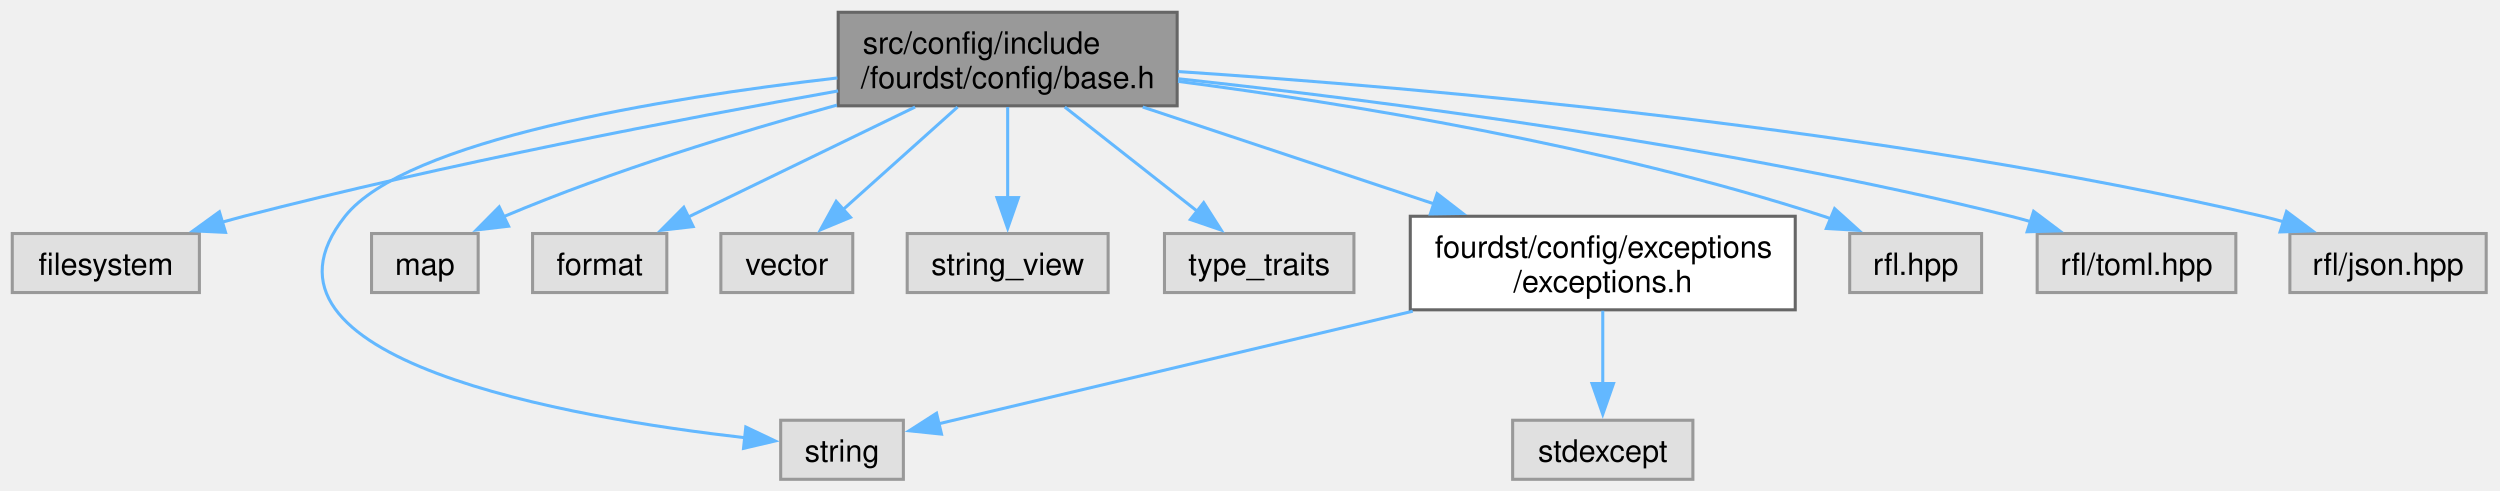
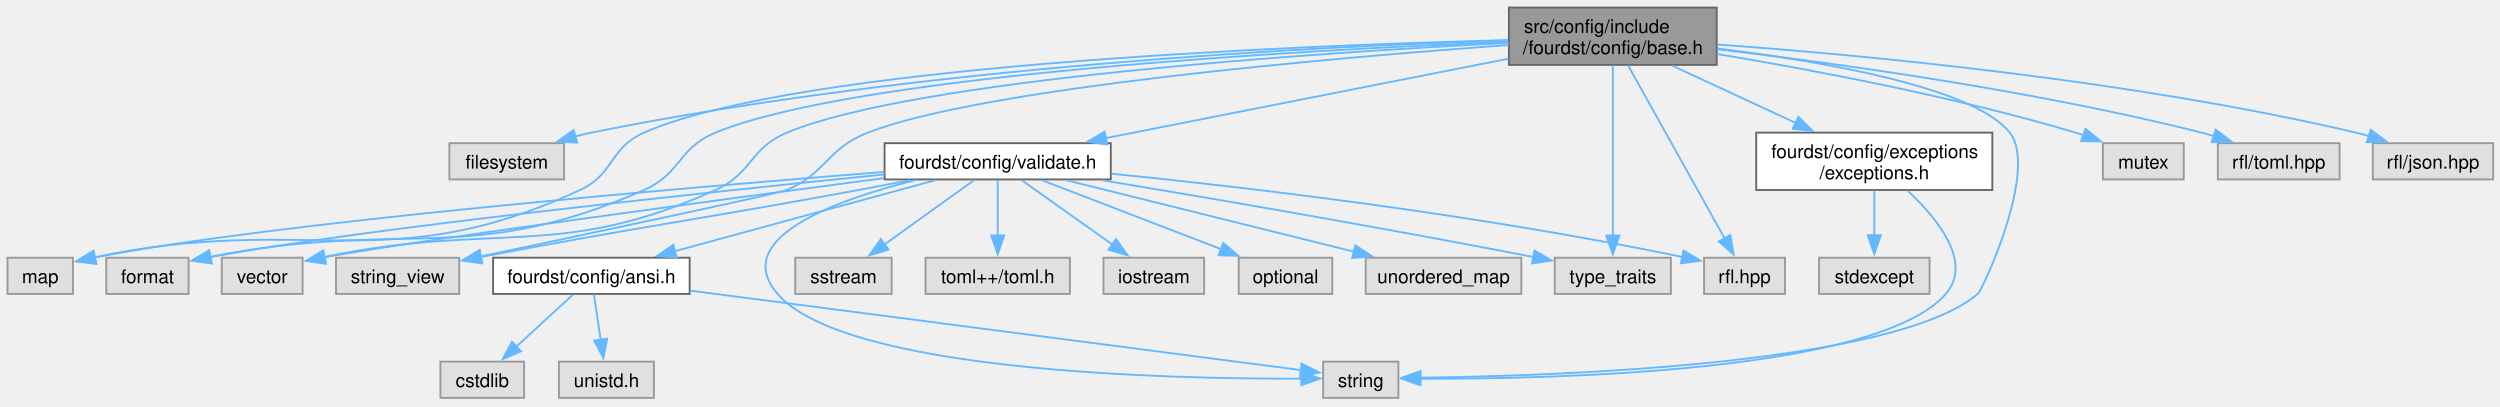
- <svg xmlns="http://www.w3.org/2000/svg" xmlns:xlink="http://www.w3.org/1999/xlink" width="815pt" height="160pt" viewBox="0.00 0.00 815.00 160.00">
-   <g id="graph0" class="graph" transform="scale(1 1) rotate(0) translate(4 156.25)">
+ <svg xmlns="http://www.w3.org/2000/svg" xmlns:xlink="http://www.w3.org/1999/xlink" width="1329pt" height="216pt" viewBox="0.00 0.00 1329.00 216.00">
+   <g id="graph0" class="graph" transform="scale(1 1) rotate(0) translate(4 211.5)">
    <g id="Node000001" class="node">
      <g id="a_Node000001">
        <a xlink:title="Core configuration management classes and concepts.">
-           <polygon fill="#999999" stroke="#666666" points="379.75,-152.25 269.25,-152.25 269.25,-121.75 379.75,-121.75 379.75,-152.25" />
-           <text xml:space="preserve" text-anchor="start" x="277.25" y="-138.75" font-family="Helvetica,sans-Serif" font-size="10.00">src/config/include</text>
-           <text xml:space="preserve" text-anchor="middle" x="324.5" y="-127.5" font-family="Helvetica,sans-Serif" font-size="10.00">/fourdst/config/base.h</text>
+           <polygon fill="#999999" stroke="#666666" points="908.62,-207.5 798.12,-207.5 798.12,-177 908.62,-177 908.62,-207.5" />
+           <text xml:space="preserve" text-anchor="start" x="806.12" y="-194" font-family="Helvetica,sans-Serif" font-size="10.00">src/config/include</text>
+           <text xml:space="preserve" text-anchor="middle" x="853.38" y="-182.75" font-family="Helvetica,sans-Serif" font-size="10.00">/fourdst/config/base.h</text>
        </a>
      </g>
    </g>
    <g id="Node000002" class="node">
      <g id="a_Node000002">
        <a xlink:title=" ">
-           <polygon fill="#e0e0e0" stroke="#999999" points="61,-80.12 0,-80.12 0,-60.88 61,-60.88 61,-80.12" />
-           <text xml:space="preserve" text-anchor="middle" x="30.5" y="-66.62" font-family="Helvetica,sans-Serif" font-size="10.00">filesystem</text>
+           <polygon fill="#e0e0e0" stroke="#999999" points="295.88,-135.38 234.88,-135.38 234.88,-116.12 295.88,-116.12 295.88,-135.38" />
+           <text xml:space="preserve" text-anchor="middle" x="265.38" y="-121.88" font-family="Helvetica,sans-Serif" font-size="10.00">filesystem</text>
        </a>
      </g>
    </g>
    <g id="edge1_Node000001_Node000002" class="edge">
      <g id="a_edge1_Node000001_Node000002">
        <a xlink:title=" ">
-           <path fill="none" stroke="#63b8ff" d="M269.22,-126.61C218.5,-117.57 141.47,-102.8 75.5,-85.75 73.21,-85.16 70.86,-84.52 68.49,-83.85" />
-           <polygon fill="#63b8ff" stroke="#63b8ff" points="69.52,-80.5 58.94,-81 67.52,-87.21 69.52,-80.5" />
+           <path fill="none" stroke="#63b8ff" d="M797.7,-190.02C698.71,-186.98 485.99,-176.5 310.38,-141 307.56,-140.43 304.68,-139.75 301.8,-139" />
+           <polygon fill="#63b8ff" stroke="#63b8ff" points="302.86,-135.67 292.28,-136.27 300.93,-142.39 302.86,-135.67" />
        </a>
      </g>
    </g>
    <g id="Node000003" class="node">
      <g id="a_Node000003">
        <a xlink:title=" ">
-           <polygon fill="#e0e0e0" stroke="#999999" points="290.5,-19.25 250.5,-19.25 250.5,0 290.5,0 290.5,-19.25" />
-           <text xml:space="preserve" text-anchor="middle" x="270.5" y="-5.75" font-family="Helvetica,sans-Serif" font-size="10.00">string</text>
+           <polygon fill="#e0e0e0" stroke="#999999" points="739.38,-19.25 699.38,-19.25 699.38,0 739.38,0 739.38,-19.25" />
+           <text xml:space="preserve" text-anchor="middle" x="719.38" y="-5.75" font-family="Helvetica,sans-Serif" font-size="10.00">string</text>
        </a>
      </g>
    </g>
    <g id="edge2_Node000001_Node000003" class="edge">
      <g id="a_edge2_Node000001_Node000003">
        <a xlink:title=" ">
-           <path fill="none" stroke="#63b8ff" d="M268.99,-130.84C211.76,-124.23 128.19,-110.55 108.5,-85.75 71.33,-38.94 182.02,-20.03 238.95,-13.54" />
-           <polygon fill="#63b8ff" stroke="#63b8ff" points="239.13,-17.04 248.7,-12.5 238.39,-10.08 239.13,-17.04" />
+           <path fill="none" stroke="#63b8ff" d="M908.89,-185.74C964.77,-178.91 1045.32,-165.12 1064.38,-141 1079.78,-121.49 1049.93,-57.42 1047.38,-55.25 1003.07,-17.65 824.06,-11.61 750.83,-10.73" />
+           <polygon fill="#63b8ff" stroke="#63b8ff" points="751.17,-7.23 741.14,-10.64 751.11,-14.23 751.17,-7.23" />
        </a>
      </g>
    </g>
    <g id="Node000004" class="node">
      <g id="a_Node000004">
        <a xlink:title=" ">
-           <polygon fill="#e0e0e0" stroke="#999999" points="151.88,-80.12 117.12,-80.12 117.12,-60.88 151.88,-60.88 151.88,-80.12" />
-           <text xml:space="preserve" text-anchor="middle" x="134.5" y="-66.62" font-family="Helvetica,sans-Serif" font-size="10.00">map</text>
+           <polygon fill="#e0e0e0" stroke="#999999" points="34.75,-74.5 0,-74.5 0,-55.25 34.75,-55.25 34.75,-74.5" />
+           <text xml:space="preserve" text-anchor="middle" x="17.38" y="-61" font-family="Helvetica,sans-Serif" font-size="10.00">map</text>
        </a>
      </g>
    </g>
    <g id="edge3_Node000001_Node000004" class="edge">
      <g id="a_edge3_Node000001_Node000004">
        <a xlink:title=" ">
-           <path fill="none" stroke="#63b8ff" d="M268.84,-121.99C236.62,-113.13 195.62,-100.57 160.5,-85.75 160.39,-85.7 160.28,-85.66 160.17,-85.61" />
-           <polygon fill="#63b8ff" stroke="#63b8ff" points="161.8,-82.51 151.28,-81.28 158.74,-88.81 161.8,-82.51" />
+           <path fill="none" stroke="#63b8ff" d="M797.71,-190.17C682.01,-187.23 419.58,-176.7 338.38,-141 319.79,-132.83 322.79,-119.04 304.38,-110.5 201.46,-62.79 160.03,-98.65 46.38,-74.75" />
+           <polygon fill="#63b8ff" stroke="#63b8ff" points="47.15,-71.34 36.63,-72.58 45.63,-78.17 47.15,-71.34" />
        </a>
      </g>
    </g>
    <g id="Node000005" class="node">
      <g id="a_Node000005">
        <a xlink:title=" ">
-           <polygon fill="#e0e0e0" stroke="#999999" points="213.38,-80.12 169.62,-80.12 169.62,-60.88 213.38,-60.88 213.38,-80.12" />
-           <text xml:space="preserve" text-anchor="middle" x="191.5" y="-66.62" font-family="Helvetica,sans-Serif" font-size="10.00">format</text>
+           <polygon fill="#e0e0e0" stroke="#999999" points="96.25,-74.5 52.5,-74.5 52.5,-55.25 96.25,-55.25 96.25,-74.5" />
+           <text xml:space="preserve" text-anchor="middle" x="74.38" y="-61" font-family="Helvetica,sans-Serif" font-size="10.00">format</text>
        </a>
      </g>
    </g>
    <g id="edge4_Node000001_Node000005" class="edge">
      <g id="a_edge4_Node000001_Node000005">
        <a xlink:title=" ">
-           <path fill="none" stroke="#63b8ff" d="M294.32,-121.36C272.16,-110.62 242.24,-96.11 220.39,-85.51" />
-           <polygon fill="#63b8ff" stroke="#63b8ff" points="221.97,-82.38 211.44,-81.17 218.91,-88.68 221.97,-82.38" />
+           <path fill="none" stroke="#63b8ff" d="M797.82,-189.32C688.91,-184.89 451.45,-171.92 376.38,-141 356.35,-132.75 358.2,-119.22 338.38,-110.5 245.35,-69.57 209.61,-95.19 107.65,-74.93" />
+           <polygon fill="#63b8ff" stroke="#63b8ff" points="108.56,-71.54 98.06,-72.91 107.12,-78.39 108.56,-71.54" />
        </a>
      </g>
    </g>
    <g id="Node000006" class="node">
      <g id="a_Node000006">
        <a xlink:title=" ">
-           <polygon fill="#e0e0e0" stroke="#999999" points="274,-80.12 231,-80.12 231,-60.88 274,-60.88 274,-80.12" />
-           <text xml:space="preserve" text-anchor="middle" x="252.5" y="-66.62" font-family="Helvetica,sans-Serif" font-size="10.00">vector</text>
+           <polygon fill="#e0e0e0" stroke="#999999" points="156.88,-74.5 113.88,-74.5 113.88,-55.25 156.88,-55.25 156.88,-74.5" />
+           <text xml:space="preserve" text-anchor="middle" x="135.38" y="-61" font-family="Helvetica,sans-Serif" font-size="10.00">vector</text>
        </a>
      </g>
    </g>
    <g id="edge5_Node000001_Node000006" class="edge">
      <g id="a_edge5_Node000001_Node000006">
        <a xlink:title=" ">
-           <path fill="none" stroke="#63b8ff" d="M308.16,-121.36C297.03,-111.39 282.28,-98.18 270.76,-87.86" />
-           <polygon fill="#63b8ff" stroke="#63b8ff" points="273.26,-85.4 263.48,-81.33 268.59,-90.61 273.26,-85.4" />
+           <path fill="none" stroke="#63b8ff" d="M797.92,-188.73C695.85,-183.48 482.43,-169.39 414.38,-141 394.39,-132.66 396.13,-119.38 376.38,-110.5 292.92,-72.96 260.6,-93.92 168.49,-74.92" />
+           <polygon fill="#63b8ff" stroke="#63b8ff" points="169.25,-71.51 158.74,-72.79 167.76,-78.34 169.25,-71.51" />
        </a>
      </g>
    </g>
    <g id="Node000007" class="node">
      <g id="a_Node000007">
        <a xlink:title=" ">
-           <polygon fill="#e0e0e0" stroke="#999999" points="357.25,-80.12 291.75,-80.12 291.75,-60.88 357.25,-60.88 357.25,-80.12" />
-           <text xml:space="preserve" text-anchor="middle" x="324.5" y="-66.62" font-family="Helvetica,sans-Serif" font-size="10.00">string_view</text>
+           <polygon fill="#e0e0e0" stroke="#999999" points="240.12,-74.5 174.62,-74.5 174.62,-55.25 240.12,-55.25 240.12,-74.5" />
+           <text xml:space="preserve" text-anchor="middle" x="207.38" y="-61" font-family="Helvetica,sans-Serif" font-size="10.00">string_view</text>
        </a>
      </g>
    </g>
    <g id="edge6_Node000001_Node000007" class="edge">
      <g id="a_edge6_Node000001_Node000007">
        <a xlink:title=" ">
-           <path fill="none" stroke="#63b8ff" d="M324.5,-121.36C324.5,-112.58 324.5,-101.27 324.5,-91.65" />
-           <polygon fill="#63b8ff" stroke="#63b8ff" points="328,-91.84 324.5,-81.84 321,-91.84 328,-91.84" />
+           <path fill="none" stroke="#63b8ff" d="M797.99,-187.56C704.17,-180.75 518.23,-164.72 457.38,-141 435.54,-132.49 435.82,-119.94 414.38,-110.5 410.61,-108.84 310.94,-87.69 251.3,-75.12" />
+           <polygon fill="#63b8ff" stroke="#63b8ff" points="252.29,-71.75 241.79,-73.11 250.85,-78.6 252.29,-71.75" />
        </a>
      </g>
    </g>
    <g id="Node000008" class="node">
      <g id="a_Node000008">
        <a xlink:title=" ">
-           <polygon fill="#e0e0e0" stroke="#999999" points="437.38,-80.12 375.62,-80.12 375.62,-60.88 437.38,-60.88 437.38,-80.12" />
-           <text xml:space="preserve" text-anchor="middle" x="406.5" y="-66.62" font-family="Helvetica,sans-Serif" font-size="10.00">type_traits</text>
+           <polygon fill="#e0e0e0" stroke="#999999" points="884.25,-74.5 822.5,-74.5 822.5,-55.25 884.25,-55.25 884.25,-74.5" />
+           <text xml:space="preserve" text-anchor="middle" x="853.38" y="-61" font-family="Helvetica,sans-Serif" font-size="10.00">type_traits</text>
        </a>
      </g>
    </g>
    <g id="edge7_Node000001_Node000008" class="edge">
      <g id="a_edge7_Node000001_Node000008">
        <a xlink:title=" ">
-           <path fill="none" stroke="#63b8ff" d="M343.11,-121.36C356.04,-111.19 373.25,-97.66 386.48,-87.25" />
-           <polygon fill="#63b8ff" stroke="#63b8ff" points="388.4,-90.19 394.09,-81.26 384.07,-84.69 388.4,-90.19" />
+           <path fill="none" stroke="#63b8ff" d="M853.38,-176.87C853.38,-154.53 853.38,-111.42 853.38,-86" />
+           <polygon fill="#63b8ff" stroke="#63b8ff" points="856.88,-86.33 853.38,-76.33 849.88,-86.33 856.88,-86.33" />
        </a>
      </g>
    </g>
    <g id="Node000009" class="node">
      <g id="a_Node000009">
-         <a xlink:href="exceptions_8h.html" target="_top" xlink:title="Exception classes for the configuration library.">
-           <polygon fill="white" stroke="#666666" points="581.25,-85.75 455.75,-85.75 455.75,-55.25 581.25,-55.25 581.25,-85.75" />
-           <text xml:space="preserve" text-anchor="start" x="463.75" y="-72.25" font-family="Helvetica,sans-Serif" font-size="10.00">fourdst/config/exceptions</text>
-           <text xml:space="preserve" text-anchor="middle" x="518.5" y="-61" font-family="Helvetica,sans-Serif" font-size="10.00">/exceptions.h</text>
+         <a xlink:title=" ">
+           <polygon fill="#e0e0e0" stroke="#999999" points="1156.88,-135.38 1113.88,-135.38 1113.88,-116.12 1156.88,-116.12 1156.88,-135.38" />
+           <text xml:space="preserve" text-anchor="middle" x="1135.38" y="-121.88" font-family="Helvetica,sans-Serif" font-size="10.00">mutex</text>
        </a>
      </g>
    </g>
    <g id="edge8_Node000001_Node000009" class="edge">
      <g id="a_edge8_Node000001_Node000009">
        <a xlink:title=" ">
-           <path fill="none" stroke="#63b8ff" d="M368.52,-121.36C396.7,-112 433.48,-99.77 463.56,-89.76" />
-           <polygon fill="#63b8ff" stroke="#63b8ff" points="464.5,-93.14 472.88,-86.67 462.29,-86.5 464.5,-93.14" />
+           <path fill="none" stroke="#63b8ff" d="M908.77,-182.79C959.08,-174.44 1035.03,-160.14 1099.38,-141 1100.75,-140.59 1102.15,-140.15 1103.56,-139.69" />
+           <polygon fill="#63b8ff" stroke="#63b8ff" points="1104.63,-143.02 1112.85,-136.33 1102.25,-136.44 1104.63,-143.02" />
+         </a>
+       </g>
+     </g>
+     <g id="Node000010" class="node">
+       <g id="a_Node000010">
+         <a xlink:href="exceptions_8h.html" target="_top" xlink:title="Exception classes for the configuration library.">
+           <polygon fill="white" stroke="#666666" points="1055.12,-141 929.62,-141 929.62,-110.5 1055.12,-110.5 1055.12,-141" />
+           <text xml:space="preserve" text-anchor="start" x="937.62" y="-127.5" font-family="Helvetica,sans-Serif" font-size="10.00">fourdst/config/exceptions</text>
+           <text xml:space="preserve" text-anchor="middle" x="992.38" y="-116.25" font-family="Helvetica,sans-Serif" font-size="10.00">/exceptions.h</text>
+         </a>
+       </g>
+     </g>
+     <g id="edge9_Node000001_Node000010" class="edge">
+       <g id="a_edge9_Node000001_Node000010">
+         <a xlink:title=" ">
+           <path fill="none" stroke="#63b8ff" d="M884.92,-176.61C904.38,-167.58 929.56,-155.9 950.66,-146.11" />
+           <polygon fill="#63b8ff" stroke="#63b8ff" points="951.99,-149.35 959.59,-141.97 949.04,-143 951.99,-149.35" />
+         </a>
+       </g>
+     </g>
+     <g id="Node000012" class="node">
+       <g id="a_Node000012">
+         <a xlink:href="validate_8h.html" target="_top" xlink:title=" ">
+           <polygon fill="white" stroke="#666666" points="586.5,-135.38 466.25,-135.38 466.25,-116.12 586.5,-116.12 586.5,-135.38" />
+           <text xml:space="preserve" text-anchor="middle" x="526.38" y="-121.88" font-family="Helvetica,sans-Serif" font-size="10.00">fourdst/config/validate.h</text>
+         </a>
+       </g>
+     </g>
+     <g id="edge12_Node000001_Node000012" class="edge">
+       <g id="a_edge12_Node000001_Node000012">
+         <a xlink:title=" ">
+           <path fill="none" stroke="#63b8ff" d="M797.9,-180.31C738.33,-168.56 644.13,-149.98 583.81,-138.08" />
+           <polygon fill="#63b8ff" stroke="#63b8ff" points="584.56,-134.66 574.07,-136.16 583.21,-141.53 584.56,-134.66" />
+         </a>
+       </g>
+     </g>
+     <g id="Node000016" class="node">
+       <g id="a_Node000016">
+         <a xlink:title=" ">
+           <polygon fill="#e0e0e0" stroke="#999999" points="944.88,-74.5 901.88,-74.5 901.88,-55.25 944.88,-55.25 944.88,-74.5" />
+           <text xml:space="preserve" text-anchor="middle" x="923.38" y="-61" font-family="Helvetica,sans-Serif" font-size="10.00">rfl.hpp</text>
+         </a>
+       </g>
+     </g>
+     <g id="edge29_Node000001_Node000016" class="edge">
+       <g id="a_edge29_Node000001_Node000016">
+         <a xlink:title=" ">
+           <path fill="none" stroke="#63b8ff" d="M861.4,-176.87C874.11,-154.12 898.83,-109.84 912.9,-84.63" />
+           <polygon fill="#63b8ff" stroke="#63b8ff" points="915.82,-86.58 917.64,-76.14 909.71,-83.17 915.82,-86.58" />
+         </a>
+       </g>
+     </g>
+     <g id="Node000022" class="node">
+       <g id="a_Node000022">
+         <a xlink:title=" ">
+           <polygon fill="#e0e0e0" stroke="#999999" points="1239.75,-135.38 1175,-135.38 1175,-116.12 1239.75,-116.12 1239.75,-135.38" />
+           <text xml:space="preserve" text-anchor="middle" x="1207.38" y="-121.88" font-family="Helvetica,sans-Serif" font-size="10.00">rfl/toml.hpp</text>
+         </a>
+       </g>
+     </g>
+     <g id="edge30_Node000001_Node000022" class="edge">
+       <g id="a_edge30_Node000001_Node000022">
+         <a xlink:title=" ">
+           <path fill="none" stroke="#63b8ff" d="M909.1,-185.3C972.16,-177.87 1077.65,-163.36 1166.38,-141 1168.51,-140.46 1170.7,-139.86 1172.89,-139.22" />
+           <polygon fill="#63b8ff" stroke="#63b8ff" points="1173.84,-142.59 1182.3,-136.21 1171.71,-135.92 1173.84,-142.59" />
+         </a>
+       </g>
+     </g>
+     <g id="Node000023" class="node">
+       <g id="a_Node000023">
+         <a xlink:title=" ">
+           <polygon fill="#e0e0e0" stroke="#999999" points="1321.38,-135.38 1257.38,-135.38 1257.38,-116.12 1321.38,-116.12 1321.38,-135.38" />
+           <text xml:space="preserve" text-anchor="middle" x="1289.38" y="-121.88" font-family="Helvetica,sans-Serif" font-size="10.00">rfl/json.hpp</text>
+         </a>
+       </g>
+     </g>
+     <g id="edge31_Node000001_Node000023" class="edge">
+       <g id="a_edge31_Node000001_Node000023">
+         <a xlink:title=" ">
+           <path fill="none" stroke="#63b8ff" d="M908.97,-187.83C986.03,-182.28 1129.25,-168.96 1248.38,-141 1250.67,-140.46 1253.01,-139.84 1255.36,-139.17" />
+           <polygon fill="#63b8ff" stroke="#63b8ff" points="1256.28,-142.55 1264.76,-136.2 1254.17,-135.88 1256.28,-142.55" />
+         </a>
+       </g>
+     </g>
+     <g id="edge11_Node000010_Node000003" class="edge">
+       <g id="a_edge11_Node000010_Node000003">
+         <a xlink:title=" ">
+           <path fill="none" stroke="#63b8ff" d="M1010.18,-110.05C1026.11,-95.16 1044.88,-71.98 1030.38,-55.25 994.41,-13.75 822.63,-9.93 750.92,-10.18" />
+           <polygon fill="#63b8ff" stroke="#63b8ff" points="751.02,-6.68 741.04,-10.25 751.07,-13.68 751.02,-6.68" />
        </a>
      </g>
    </g>
    <g id="Node000011" class="node">
      <g id="a_Node000011">
        <a xlink:title=" ">
-           <polygon fill="#e0e0e0" stroke="#999999" points="642,-80.12 599,-80.12 599,-60.88 642,-60.88 642,-80.12" />
-           <text xml:space="preserve" text-anchor="middle" x="620.5" y="-66.62" font-family="Helvetica,sans-Serif" font-size="10.00">rfl.hpp</text>
-         </a>
-       </g>
-     </g>
-     <g id="edge11_Node000001_Node000011" class="edge">
-       <g id="a_edge11_Node000001_Node000011">
-         <a xlink:title=" ">
-           <path fill="none" stroke="#63b8ff" d="M380.04,-129.73C434.59,-122.6 519.68,-108.83 590.5,-85.75 591.3,-85.49 592.11,-85.21 592.92,-84.92" />
-           <polygon fill="#63b8ff" stroke="#63b8ff" points="594.08,-88.23 601.96,-81.15 591.39,-81.77 594.08,-88.23" />
-         </a>
-       </g>
-     </g>
-     <g id="Node000012" class="node">
-       <g id="a_Node000012">
-         <a xlink:title=" ">
-           <polygon fill="#e0e0e0" stroke="#999999" points="724.88,-80.12 660.12,-80.12 660.12,-60.88 724.88,-60.88 724.88,-80.12" />
-           <text xml:space="preserve" text-anchor="middle" x="692.5" y="-66.62" font-family="Helvetica,sans-Serif" font-size="10.00">rfl/toml.hpp</text>
-         </a>
-       </g>
-     </g>
-     <g id="edge12_Node000001_Node000012" class="edge">
-       <g id="a_edge12_Node000001_Node000012">
-         <a xlink:title=" ">
-           <path fill="none" stroke="#63b8ff" d="M380.07,-130.58C445.63,-123.47 557.57,-109.08 651.5,-85.75 653.64,-85.22 655.82,-84.62 658.02,-83.98" />
-           <polygon fill="#63b8ff" stroke="#63b8ff" points="658.96,-87.36 667.43,-80.99 656.84,-80.69 658.96,-87.36" />
+           <polygon fill="#e0e0e0" stroke="#999999" points="1021.75,-74.5 963,-74.5 963,-55.25 1021.75,-55.25 1021.75,-74.5" />
+           <text xml:space="preserve" text-anchor="middle" x="992.38" y="-61" font-family="Helvetica,sans-Serif" font-size="10.00">stdexcept</text>
+         </a>
+       </g>
+     </g>
+     <g id="edge10_Node000010_Node000011" class="edge">
+       <g id="a_edge10_Node000010_Node000011">
+         <a xlink:title=" ">
+           <path fill="none" stroke="#63b8ff" d="M992.38,-110.2C992.38,-102.96 992.38,-94.09 992.38,-86.19" />
+           <polygon fill="#63b8ff" stroke="#63b8ff" points="995.88,-86.46 992.38,-76.46 988.88,-86.46 995.88,-86.46" />
+         </a>
+       </g>
+     </g>
+     <g id="edge19_Node000012_Node000003" class="edge">
+       <g id="a_edge19_Node000012_Node000003">
+         <a xlink:title=" ">
+           <path fill="none" stroke="#63b8ff" d="M482.47,-115.72C439.49,-104.94 383.93,-84.62 409.38,-55.25 445.22,-13.88 616.45,-9.98 687.93,-10.2" />
+           <polygon fill="#63b8ff" stroke="#63b8ff" points="687.75,-13.7 697.77,-10.26 687.79,-6.7 687.75,-13.7" />
+         </a>
+       </g>
+     </g>
+     <g id="edge26_Node000012_Node000004" class="edge">
+       <g id="a_edge26_Node000012_Node000004">
+         <a xlink:title=" ">
+           <path fill="none" stroke="#63b8ff" d="M466.18,-120.13C359.67,-111.68 141.03,-93.12 46.32,-74.64" />
+           <polygon fill="#63b8ff" stroke="#63b8ff" points="47.12,-71.23 36.62,-72.64 45.7,-78.09 47.12,-71.23" />
+         </a>
+       </g>
+     </g>
+     <g id="edge23_Node000012_Node000005" class="edge">
+       <g id="a_edge23_Node000012_Node000005">
+         <a xlink:title=" ">
+           <path fill="none" stroke="#63b8ff" d="M466.07,-118.78C371.09,-109.19 189.73,-90.04 107.69,-74.85" />
+           <polygon fill="#63b8ff" stroke="#63b8ff" points="108.53,-71.45 98.04,-72.97 107.19,-78.32 108.53,-71.45" />
+         </a>
+       </g>
+     </g>
+     <g id="edge21_Node000012_Node000006" class="edge">
+       <g id="a_edge21_Node000012_Node000006">
+         <a xlink:title=" ">
+           <path fill="none" stroke="#63b8ff" d="M465.85,-116.8C378.16,-105.22 221.18,-84.22 168.33,-74.71" />
+           <polygon fill="#63b8ff" stroke="#63b8ff" points="169.21,-71.31 158.73,-72.84 167.87,-78.18 169.21,-71.31" />
+         </a>
+       </g>
+     </g>
+     <g id="edge20_Node000012_Node000007" class="edge">
+       <g id="a_edge20_Node000012_Node000007">
+         <a xlink:title=" ">
+           <path fill="none" stroke="#63b8ff" d="M479.81,-115.68C470.72,-113.93 461.25,-112.14 452.38,-110.5 365.79,-94.49 341.26,-91.91 251.63,-74.89" />
+           <polygon fill="#63b8ff" stroke="#63b8ff" points="252.34,-71.46 241.86,-73.02 251.03,-78.34 252.34,-71.46" />
+         </a>
+       </g>
+     </g>
+     <g id="edge24_Node000012_Node000008" class="edge">
+       <g id="a_edge24_Node000012_Node000008">
+         <a xlink:title=" ">
+           <path fill="none" stroke="#63b8ff" d="M582.05,-115.66C637.53,-106.46 725.43,-91.48 811.14,-74.87" />
+           <polygon fill="#63b8ff" stroke="#63b8ff" points="811.76,-78.32 820.91,-72.97 810.42,-71.45 811.76,-78.32" />
        </a>
      </g>
    </g>
    <g id="Node000013" class="node">
      <g id="a_Node000013">
-         <a xlink:title=" ">
-           <polygon fill="#e0e0e0" stroke="#999999" points="806.5,-80.12 742.5,-80.12 742.5,-60.88 806.5,-60.88 806.5,-80.12" />
-           <text xml:space="preserve" text-anchor="middle" x="774.5" y="-66.62" font-family="Helvetica,sans-Serif" font-size="10.00">rfl/json.hpp</text>
-         </a>
-       </g>
-     </g>
-     <g id="edge13_Node000001_Node000013" class="edge">
-       <g id="a_edge13_Node000001_Node000013">
-         <a xlink:title=" ">
-           <path fill="none" stroke="#63b8ff" d="M380.06,-132.92C459.34,-127.68 609.12,-114.66 733.5,-85.75 735.79,-85.22 738.14,-84.6 740.49,-83.93" />
-           <polygon fill="#63b8ff" stroke="#63b8ff" points="741.41,-87.31 749.89,-80.97 739.3,-80.64 741.41,-87.31" />
-         </a>
-       </g>
-     </g>
-     <g id="edge10_Node000009_Node000003" class="edge">
-       <g id="a_edge10_Node000009_Node000003">
-         <a xlink:title=" ">
-           <path fill="none" stroke="#63b8ff" d="M456.56,-54.8C407.41,-43.13 340.74,-27.3 302,-18.1" />
-           <polygon fill="#63b8ff" stroke="#63b8ff" points="302.93,-14.73 292.39,-15.82 301.31,-21.54 302.93,-14.73" />
-         </a>
-       </g>
-     </g>
-     <g id="Node000010" class="node">
-       <g id="a_Node000010">
-         <a xlink:title=" ">
-           <polygon fill="#e0e0e0" stroke="#999999" points="547.88,-19.25 489.12,-19.25 489.12,0 547.88,0 547.88,-19.25" />
-           <text xml:space="preserve" text-anchor="middle" x="518.5" y="-5.75" font-family="Helvetica,sans-Serif" font-size="10.00">stdexcept</text>
-         </a>
-       </g>
-     </g>
-     <g id="edge9_Node000009_Node000010" class="edge">
-       <g id="a_edge9_Node000009_Node000010">
-         <a xlink:title=" ">
-           <path fill="none" stroke="#63b8ff" d="M518.5,-54.95C518.5,-47.71 518.5,-38.84 518.5,-30.94" />
-           <polygon fill="#63b8ff" stroke="#63b8ff" points="522,-31.21 518.5,-21.21 515,-31.21 522,-31.21" />
+         <a xlink:href="ansi_8h.html" target="_top" xlink:title=" ">
+           <polygon fill="white" stroke="#666666" points="362.62,-74.5 258.12,-74.5 258.12,-55.25 362.62,-55.25 362.62,-74.5" />
+           <text xml:space="preserve" text-anchor="middle" x="310.38" y="-61" font-family="Helvetica,sans-Serif" font-size="10.00">fourdst/config/ansi.h</text>
+         </a>
+       </g>
+     </g>
+     <g id="edge13_Node000012_Node000013" class="edge">
+       <g id="a_edge13_Node000012_Node000013">
+         <a xlink:title=" ">
+           <path fill="none" stroke="#63b8ff" d="M493.1,-115.68C456,-105.57 395.82,-89.16 354.74,-77.97" />
+           <polygon fill="#63b8ff" stroke="#63b8ff" points="355.72,-74.61 345.15,-75.35 353.88,-81.36 355.72,-74.61" />
+         </a>
+       </g>
+     </g>
+     <g id="edge17_Node000012_Node000016" class="edge">
+       <g id="a_edge17_Node000012_Node000016">
+         <a xlink:title=" ">
+           <path fill="none" stroke="#63b8ff" d="M586.91,-119.16C657.68,-112.02 778.46,-97.99 890.36,-74.89" />
+           <polygon fill="#63b8ff" stroke="#63b8ff" points="890.96,-78.34 900.03,-72.87 889.52,-71.49 890.96,-78.34" />
+         </a>
+       </g>
+     </g>
+     <g id="Node000017" class="node">
+       <g id="a_Node000017">
+         <a xlink:title=" ">
+           <polygon fill="#e0e0e0" stroke="#999999" points="564.75,-74.5 488,-74.5 488,-55.25 564.75,-55.25 564.75,-74.5" />
+           <text xml:space="preserve" text-anchor="middle" x="526.38" y="-61" font-family="Helvetica,sans-Serif" font-size="10.00">toml++/toml.h</text>
+         </a>
+       </g>
+     </g>
+     <g id="edge18_Node000012_Node000017" class="edge">
+       <g id="a_edge18_Node000012_Node000017">
+         <a xlink:title=" ">
+           <path fill="none" stroke="#63b8ff" d="M526.38,-115.81C526.38,-108.03 526.38,-96.45 526.38,-86.41" />
+           <polygon fill="#63b8ff" stroke="#63b8ff" points="529.88,-86.41 526.38,-76.41 522.88,-86.41 529.88,-86.41" />
+         </a>
+       </g>
+     </g>
+     <g id="Node000018" class="node">
+       <g id="a_Node000018">
+         <a xlink:title=" ">
+           <polygon fill="#e0e0e0" stroke="#999999" points="636.12,-74.5 582.62,-74.5 582.62,-55.25 636.12,-55.25 636.12,-74.5" />
+           <text xml:space="preserve" text-anchor="middle" x="609.38" y="-61" font-family="Helvetica,sans-Serif" font-size="10.00">iostream</text>
+         </a>
+       </g>
+     </g>
+     <g id="edge22_Node000012_Node000018" class="edge">
+       <g id="a_edge22_Node000012_Node000018">
+         <a xlink:title=" ">
+           <path fill="none" stroke="#63b8ff" d="M538.98,-115.81C551.78,-106.73 571.85,-92.49 587.29,-81.54" />
+           <polygon fill="#63b8ff" stroke="#63b8ff" points="589.28,-84.42 595.42,-75.78 585.23,-78.71 589.28,-84.42" />
+         </a>
+       </g>
+     </g>
+     <g id="Node000019" class="node">
+       <g id="a_Node000019">
+         <a xlink:title=" ">
+           <polygon fill="#e0e0e0" stroke="#999999" points="704.25,-74.5 654.5,-74.5 654.5,-55.25 704.25,-55.25 704.25,-74.5" />
+           <text xml:space="preserve" text-anchor="middle" x="679.38" y="-61" font-family="Helvetica,sans-Serif" font-size="10.00">optional</text>
+         </a>
+       </g>
+     </g>
+     <g id="edge25_Node000012_Node000019" class="edge">
+       <g id="a_edge25_Node000012_Node000019">
+         <a xlink:title=" ">
+           <path fill="none" stroke="#63b8ff" d="M549.95,-115.68C575.44,-105.87 616.32,-90.14 645.31,-78.98" />
+           <polygon fill="#63b8ff" stroke="#63b8ff" points="646.29,-82.36 654.36,-75.5 643.77,-75.82 646.29,-82.36" />
+         </a>
+       </g>
+     </g>
+     <g id="Node000020" class="node">
+       <g id="a_Node000020">
+         <a xlink:title=" ">
+           <polygon fill="#e0e0e0" stroke="#999999" points="804.75,-74.5 722,-74.5 722,-55.25 804.75,-55.25 804.75,-74.5" />
+           <text xml:space="preserve" text-anchor="middle" x="763.38" y="-61" font-family="Helvetica,sans-Serif" font-size="10.00">unordered_map</text>
+         </a>
+       </g>
+     </g>
+     <g id="edge27_Node000012_Node000020" class="edge">
+       <g id="a_edge27_Node000012_Node000020">
+         <a xlink:title=" ">
+           <path fill="none" stroke="#63b8ff" d="M562.89,-115.68C603.94,-105.48 670.76,-88.88 715.85,-77.68" />
+           <polygon fill="#63b8ff" stroke="#63b8ff" points="716.49,-81.13 725.35,-75.32 714.8,-74.33 716.49,-81.13" />
+         </a>
+       </g>
+     </g>
+     <g id="Node000021" class="node">
+       <g id="a_Node000021">
+         <a xlink:title=" ">
+           <polygon fill="#e0e0e0" stroke="#999999" points="470,-74.5 418.75,-74.5 418.75,-55.25 470,-55.25 470,-74.5" />
+           <text xml:space="preserve" text-anchor="middle" x="444.38" y="-61" font-family="Helvetica,sans-Serif" font-size="10.00">sstream</text>
+         </a>
+       </g>
+     </g>
+     <g id="edge28_Node000012_Node000021" class="edge">
+       <g id="a_edge28_Node000012_Node000021">
+         <a xlink:title=" ">
+           <path fill="none" stroke="#63b8ff" d="M513.92,-115.81C501.28,-106.73 481.45,-92.49 466.19,-81.54" />
+           <polygon fill="#63b8ff" stroke="#63b8ff" points="468.34,-78.77 458.18,-75.78 464.26,-84.46 468.34,-78.77" />
+         </a>
+       </g>
+     </g>
+     <g id="edge15_Node000013_Node000003" class="edge">
+       <g id="a_edge15_Node000013_Node000003">
+         <a xlink:title=" ">
+           <path fill="none" stroke="#63b8ff" d="M362.97,-57C367.5,-56.41 372.02,-55.82 376.38,-55.25 491.09,-40.29 627.41,-22.57 687.84,-14.72" />
+           <polygon fill="#63b8ff" stroke="#63b8ff" points="687.92,-18.24 697.38,-13.48 687.02,-11.3 687.92,-18.24" />
+         </a>
+       </g>
+     </g>
+     <g id="Node000014" class="node">
+       <g id="a_Node000014">
+         <a xlink:title=" ">
+           <polygon fill="#e0e0e0" stroke="#999999" points="274.62,-19.25 230.12,-19.25 230.12,0 274.62,0 274.62,-19.25" />
+           <text xml:space="preserve" text-anchor="middle" x="252.38" y="-5.75" font-family="Helvetica,sans-Serif" font-size="10.00">cstdlib</text>
+         </a>
+       </g>
+     </g>
+     <g id="edge14_Node000013_Node000014" class="edge">
+       <g id="a_edge14_Node000013_Node000014">
+         <a xlink:title=" ">
+           <path fill="none" stroke="#63b8ff" d="M300.54,-54.84C292.32,-47.3 280.39,-36.35 270.46,-27.23" />
+           <polygon fill="#63b8ff" stroke="#63b8ff" points="272.92,-24.73 263.18,-20.55 268.18,-29.89 272.92,-24.73" />
+         </a>
+       </g>
+     </g>
+     <g id="Node000015" class="node">
+       <g id="a_Node000015">
+         <a xlink:title=" ">
+           <polygon fill="#e0e0e0" stroke="#999999" points="343.62,-19.25 293.12,-19.25 293.12,0 343.62,0 343.62,-19.25" />
+           <text xml:space="preserve" text-anchor="middle" x="318.38" y="-5.75" font-family="Helvetica,sans-Serif" font-size="10.00">unistd.h</text>
+         </a>
+       </g>
+     </g>
+     <g id="edge16_Node000013_Node000015" class="edge">
+       <g id="a_edge16_Node000013_Node000015">
+         <a xlink:title=" ">
+           <path fill="none" stroke="#63b8ff" d="M311.7,-55.08C312.69,-48.49 314.08,-39.21 315.34,-30.82" />
+           <polygon fill="#63b8ff" stroke="#63b8ff" points="318.78,-31.51 316.8,-21.11 311.85,-30.47 318.78,-31.51" />
        </a>
      </g>
    </g>
  </g>
</svg>
